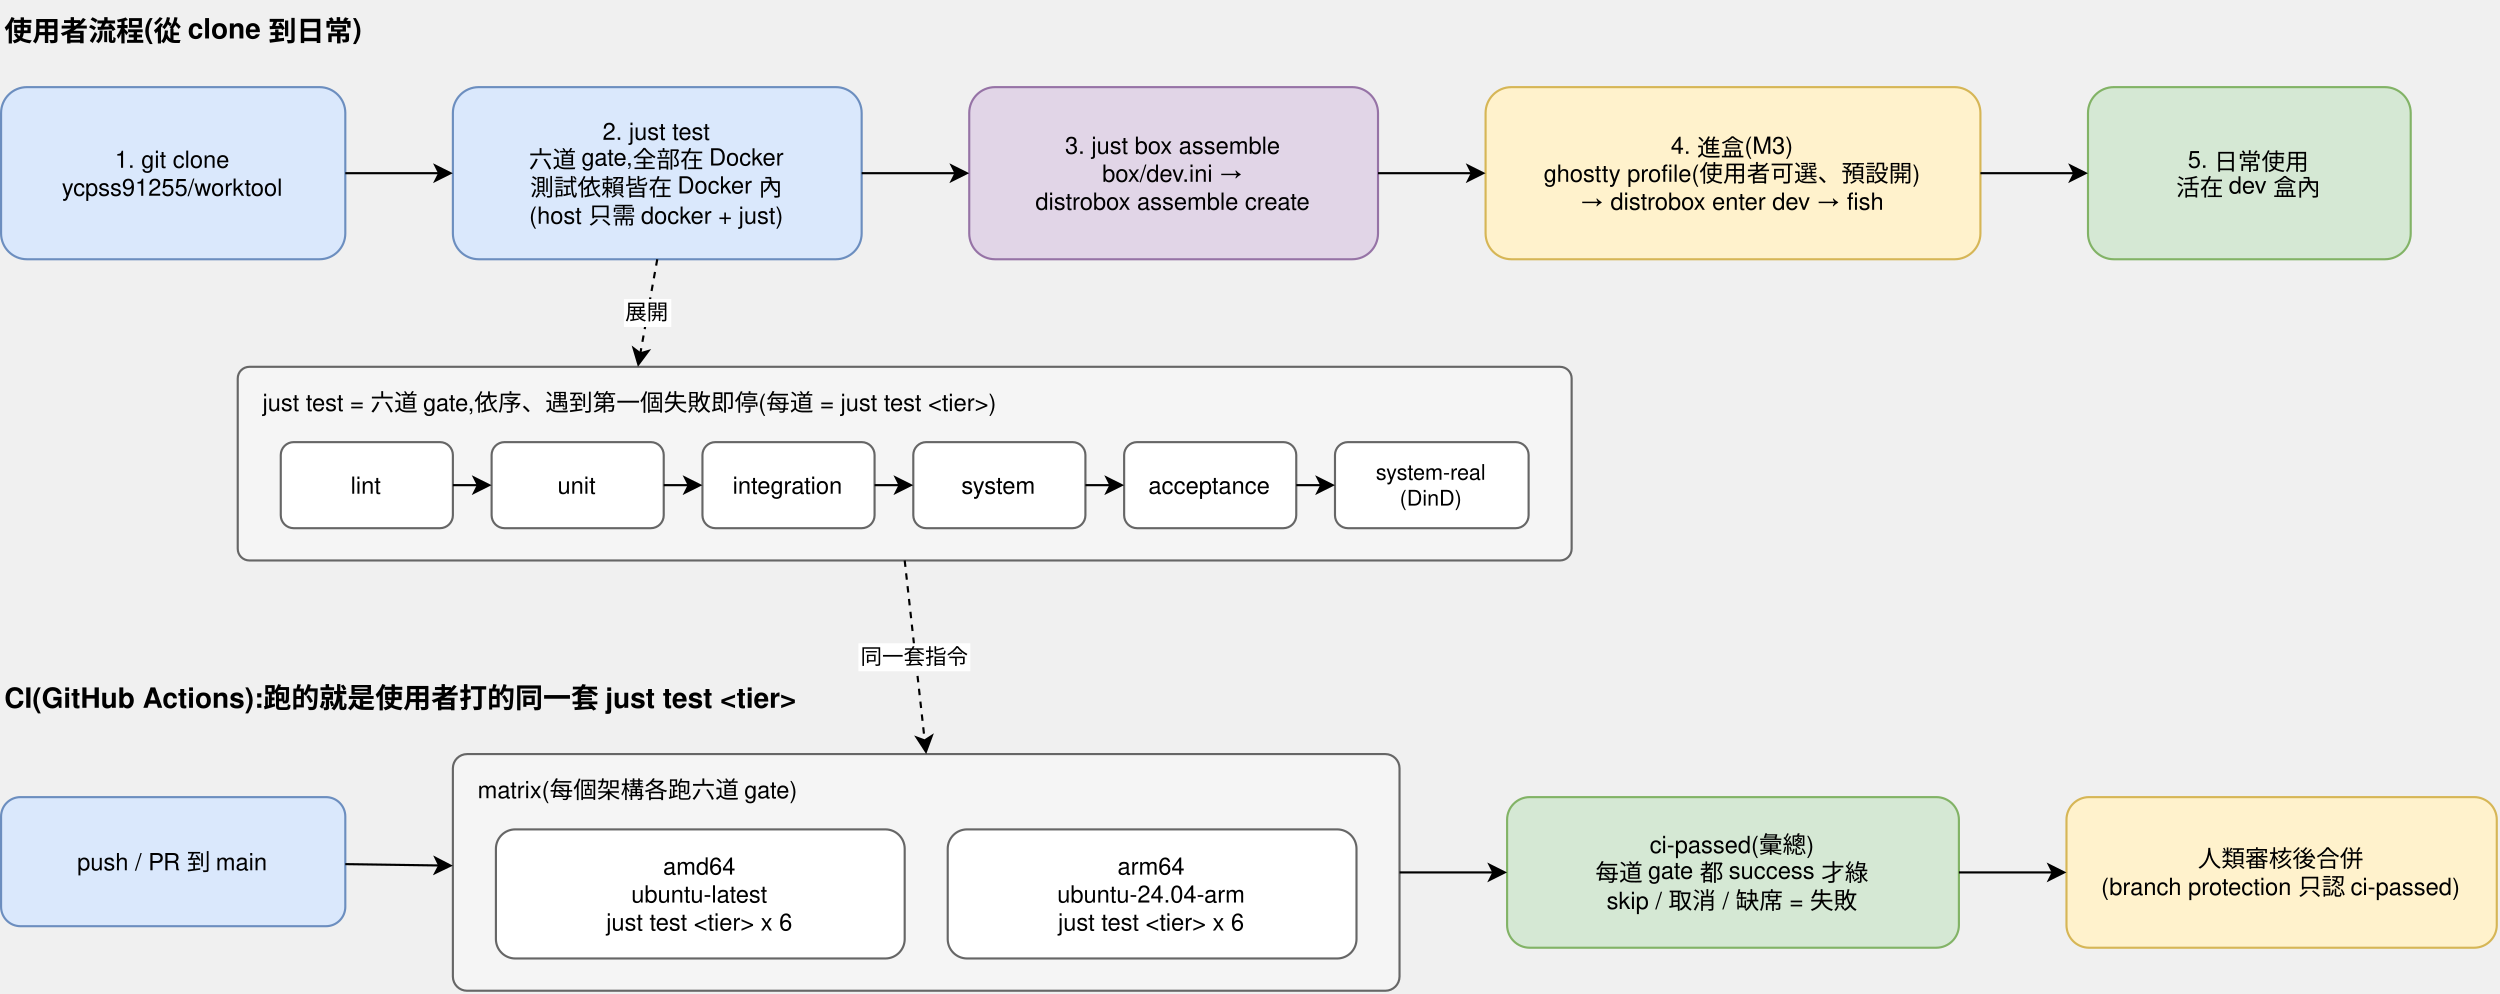
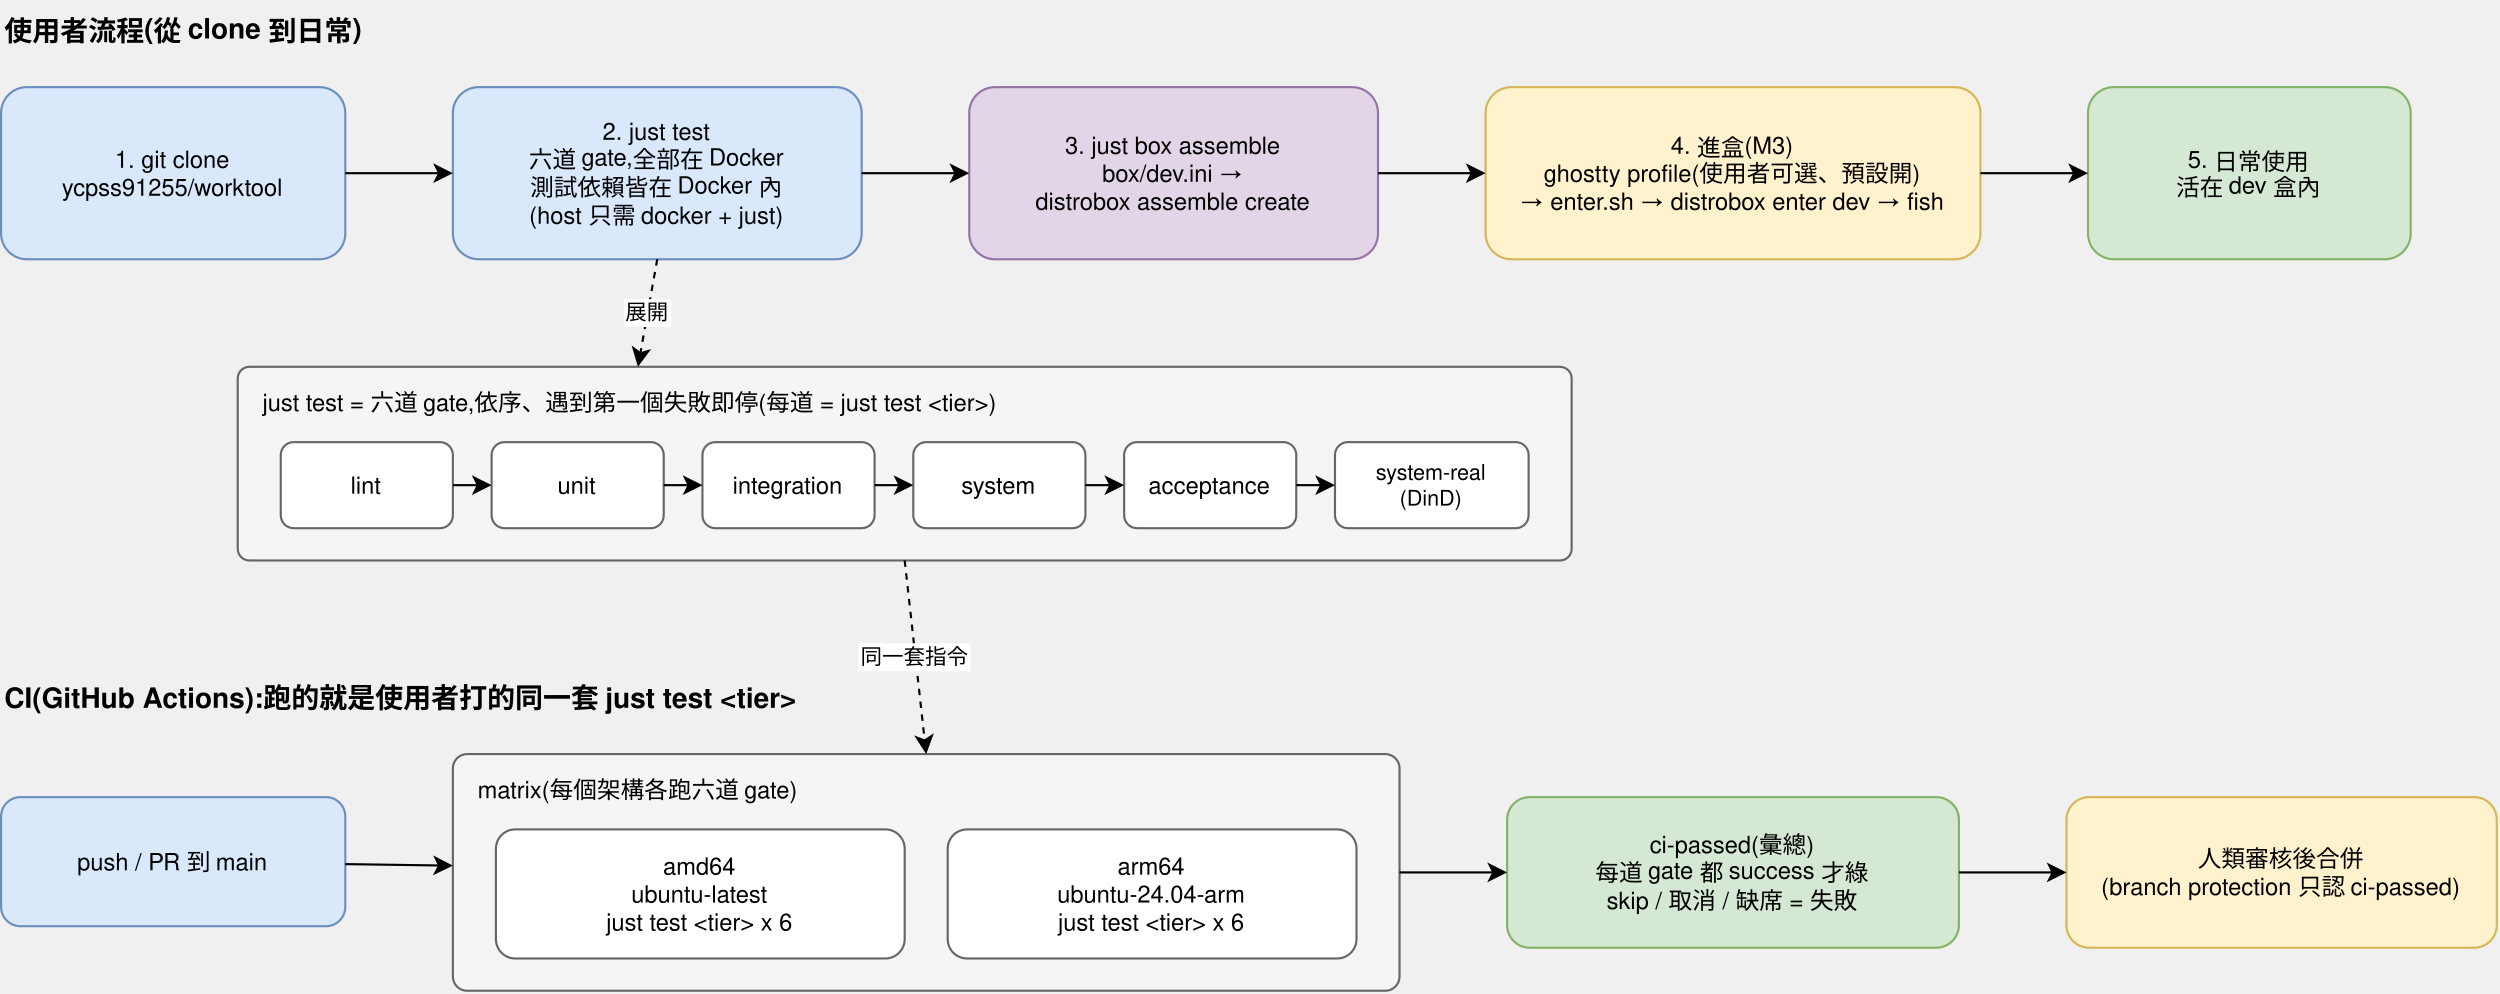
- <svg xmlns="http://www.w3.org/2000/svg" style="background: transparent; background-color: transparent; color-scheme: light dark;" version="1.1" width="1162px" height="462px" viewBox="0 0 1162 462" id="ge-svg-bcFghh0yDj38LgaWuGca" content="&lt;mxfile host=&quot;Electron&quot; agent=&quot;hand-authored&quot;&gt;&#10;  &lt;diagram id=&quot;flow&quot; name=&quot;flow&quot;&gt;&#10;    &lt;mxGraphModel grid=&quot;0&quot; gridSize=&quot;10&quot; guides=&quot;1&quot; tooltips=&quot;1&quot; connect=&quot;1&quot; arrows=&quot;1&quot; fold=&quot;0&quot; page=&quot;0&quot; pageScale=&quot;1&quot; pageWidth=&quot;1169&quot; pageHeight=&quot;827&quot; math=&quot;0&quot; shadow=&quot;0&quot;&gt;&#10;      &lt;root&gt;&#10;        &lt;mxCell id=&quot;0&quot; /&gt;&#10;        &lt;mxCell id=&quot;1&quot; parent=&quot;0&quot; /&gt;&#10;        &lt;mxCell id=&quot;f_title&quot; parent=&quot;1&quot; style=&quot;text;align=left;verticalAlign=top;fontStyle=1;fontSize=13;&quot; value=&quot;使用者流程(從 clone 到日常)&quot; vertex=&quot;1&quot;&gt;&#10;          &lt;mxGeometry height=&quot;20&quot; width=&quot;400&quot; x=&quot;20&quot; y=&quot;20&quot; as=&quot;geometry&quot; /&gt;&#10;        &lt;/mxCell&gt;&#10;        &lt;mxCell id=&quot;f_clone&quot; parent=&quot;1&quot; style=&quot;rounded=1;fillColor=#dae8fc;strokeColor=#6c8ebf;fontSize=11;&quot; value=&quot;1. git clone&amp;#xa;ycpss91255/worktool&quot; vertex=&quot;1&quot;&gt;&#10;          &lt;mxGeometry height=&quot;80&quot; width=&quot;160&quot; x=&quot;20&quot; y=&quot;60&quot; as=&quot;geometry&quot; /&gt;&#10;        &lt;/mxCell&gt;&#10;        &lt;mxCell id=&quot;f_test&quot; parent=&quot;1&quot; style=&quot;rounded=1;fillColor=#dae8fc;strokeColor=#6c8ebf;fontSize=11;&quot; value=&quot;2. just test&amp;#xa;六道 gate,全部在 Docker&amp;#xa;測試依賴皆在 Docker 內&amp;#xa;(host 只需 docker + just)&quot; vertex=&quot;1&quot;&gt;&#10;          &lt;mxGeometry height=&quot;80&quot; width=&quot;190&quot; x=&quot;230&quot; y=&quot;60&quot; as=&quot;geometry&quot; /&gt;&#10;        &lt;/mxCell&gt;&#10;        &lt;mxCell id=&quot;f_assemble&quot; parent=&quot;1&quot; style=&quot;rounded=1;fillColor=#e1d5e7;strokeColor=#9673a6;fontSize=11;&quot; value=&quot;3. just box assemble&amp;#xa;box/dev.ini →&amp;#xa;distrobox assemble create&quot; vertex=&quot;1&quot;&gt;&#10;          &lt;mxGeometry height=&quot;80&quot; width=&quot;190&quot; x=&quot;470&quot; y=&quot;60&quot; as=&quot;geometry&quot; /&gt;&#10;        &lt;/mxCell&gt;&#10;        &lt;mxCell id=&quot;f_enter&quot; parent=&quot;1&quot; style=&quot;rounded=1;fillColor=#fff2cc;strokeColor=#d6b656;fontSize=11;&quot; value=&quot;4. 進盒(M3)&amp;#xa;ghostty profile(使用者可選、預設開)&amp;#xa;→ distrobox enter dev → fish&quot; vertex=&quot;1&quot;&gt;&#10;          &lt;mxGeometry height=&quot;80&quot; width=&quot;230&quot; x=&quot;710&quot; y=&quot;60&quot; as=&quot;geometry&quot; /&gt;&#10;        &lt;/mxCell&gt;&#10;        &lt;mxCell id=&quot;f_daily&quot; parent=&quot;1&quot; style=&quot;rounded=1;fillColor=#d5e8d4;strokeColor=#82b366;fontSize=11;&quot; value=&quot;5. 日常使用&amp;#xa;活在 dev 盒內&quot; vertex=&quot;1&quot;&gt;&#10;          &lt;mxGeometry height=&quot;80&quot; width=&quot;150&quot; x=&quot;990&quot; y=&quot;60&quot; as=&quot;geometry&quot; /&gt;&#10;        &lt;/mxCell&gt;&#10;        &lt;mxCell id=&quot;e_f1&quot; edge=&quot;1&quot; parent=&quot;1&quot; source=&quot;f_clone&quot; style=&quot;endArrow=classic;&quot; target=&quot;f_test&quot;&gt;&#10;          &lt;mxGeometry relative=&quot;1&quot; as=&quot;geometry&quot; /&gt;&#10;        &lt;/mxCell&gt;&#10;        &lt;mxCell id=&quot;e_f2&quot; edge=&quot;1&quot; parent=&quot;1&quot; source=&quot;f_test&quot; style=&quot;endArrow=classic;&quot; target=&quot;f_assemble&quot;&gt;&#10;          &lt;mxGeometry relative=&quot;1&quot; as=&quot;geometry&quot; /&gt;&#10;        &lt;/mxCell&gt;&#10;        &lt;mxCell id=&quot;e_f3&quot; edge=&quot;1&quot; parent=&quot;1&quot; source=&quot;f_assemble&quot; style=&quot;endArrow=classic;&quot; target=&quot;f_enter&quot;&gt;&#10;          &lt;mxGeometry relative=&quot;1&quot; as=&quot;geometry&quot; /&gt;&#10;        &lt;/mxCell&gt;&#10;        &lt;mxCell id=&quot;e_f4&quot; edge=&quot;1&quot; parent=&quot;1&quot; source=&quot;f_enter&quot; style=&quot;endArrow=classic;&quot; target=&quot;f_daily&quot;&gt;&#10;          &lt;mxGeometry relative=&quot;1&quot; as=&quot;geometry&quot; /&gt;&#10;        &lt;/mxCell&gt;&#10;        &lt;mxCell id=&quot;gates&quot; parent=&quot;1&quot; style=&quot;rounded=1;arcSize=6;verticalAlign=top;align=left;spacingLeft=10;spacingTop=4;fillColor=#f5f5f5;strokeColor=#666666;fontSize=11;&quot; value=&quot;just test = 六道 gate,依序、遇到第一個失敗即停(每道 = just test &amp;lt;tier&amp;gt;)&quot; vertex=&quot;1&quot;&gt;&#10;          &lt;mxGeometry height=&quot;90&quot; width=&quot;620&quot; x=&quot;130&quot; y=&quot;190&quot; as=&quot;geometry&quot; /&gt;&#10;        &lt;/mxCell&gt;&#10;        &lt;mxCell id=&quot;g_lint&quot; parent=&quot;1&quot; style=&quot;rounded=1;fillColor=#ffffff;strokeColor=#666666;fontSize=11;&quot; value=&quot;lint&quot; vertex=&quot;1&quot;&gt;&#10;          &lt;mxGeometry height=&quot;40&quot; width=&quot;80&quot; x=&quot;150&quot; y=&quot;225&quot; as=&quot;geometry&quot; /&gt;&#10;        &lt;/mxCell&gt;&#10;        &lt;mxCell id=&quot;g_unit&quot; parent=&quot;1&quot; style=&quot;rounded=1;fillColor=#ffffff;strokeColor=#666666;fontSize=11;&quot; value=&quot;unit&quot; vertex=&quot;1&quot;&gt;&#10;          &lt;mxGeometry height=&quot;40&quot; width=&quot;80&quot; x=&quot;248&quot; y=&quot;225&quot; as=&quot;geometry&quot; /&gt;&#10;        &lt;/mxCell&gt;&#10;        &lt;mxCell id=&quot;g_integration&quot; parent=&quot;1&quot; style=&quot;rounded=1;fillColor=#ffffff;strokeColor=#666666;fontSize=11;&quot; value=&quot;integration&quot; vertex=&quot;1&quot;&gt;&#10;          &lt;mxGeometry height=&quot;40&quot; width=&quot;80&quot; x=&quot;346&quot; y=&quot;225&quot; as=&quot;geometry&quot; /&gt;&#10;        &lt;/mxCell&gt;&#10;        &lt;mxCell id=&quot;g_system&quot; parent=&quot;1&quot; style=&quot;rounded=1;fillColor=#ffffff;strokeColor=#666666;fontSize=11;&quot; value=&quot;system&quot; vertex=&quot;1&quot;&gt;&#10;          &lt;mxGeometry height=&quot;40&quot; width=&quot;80&quot; x=&quot;444&quot; y=&quot;225&quot; as=&quot;geometry&quot; /&gt;&#10;        &lt;/mxCell&gt;&#10;        &lt;mxCell id=&quot;g_acceptance&quot; parent=&quot;1&quot; style=&quot;rounded=1;fillColor=#ffffff;strokeColor=#666666;fontSize=11;&quot; value=&quot;acceptance&quot; vertex=&quot;1&quot;&gt;&#10;          &lt;mxGeometry height=&quot;40&quot; width=&quot;80&quot; x=&quot;542&quot; y=&quot;225&quot; as=&quot;geometry&quot; /&gt;&#10;        &lt;/mxCell&gt;&#10;        &lt;mxCell id=&quot;g_real&quot; parent=&quot;1&quot; style=&quot;rounded=1;fillColor=#ffffff;strokeColor=#666666;fontSize=10;&quot; value=&quot;system-real&amp;#xa;(DinD)&quot; vertex=&quot;1&quot;&gt;&#10;          &lt;mxGeometry height=&quot;40&quot; width=&quot;90&quot; x=&quot;640&quot; y=&quot;225&quot; as=&quot;geometry&quot; /&gt;&#10;        &lt;/mxCell&gt;&#10;        &lt;mxCell id=&quot;e_g1&quot; edge=&quot;1&quot; parent=&quot;1&quot; source=&quot;g_lint&quot; style=&quot;endArrow=classic;&quot; target=&quot;g_unit&quot;&gt;&#10;          &lt;mxGeometry relative=&quot;1&quot; as=&quot;geometry&quot; /&gt;&#10;        &lt;/mxCell&gt;&#10;        &lt;mxCell id=&quot;e_g2&quot; edge=&quot;1&quot; parent=&quot;1&quot; source=&quot;g_unit&quot; style=&quot;endArrow=classic;&quot; target=&quot;g_integration&quot;&gt;&#10;          &lt;mxGeometry relative=&quot;1&quot; as=&quot;geometry&quot; /&gt;&#10;        &lt;/mxCell&gt;&#10;        &lt;mxCell id=&quot;e_g3&quot; edge=&quot;1&quot; parent=&quot;1&quot; source=&quot;g_integration&quot; style=&quot;endArrow=classic;&quot; target=&quot;g_system&quot;&gt;&#10;          &lt;mxGeometry relative=&quot;1&quot; as=&quot;geometry&quot; /&gt;&#10;        &lt;/mxCell&gt;&#10;        &lt;mxCell id=&quot;e_g4&quot; edge=&quot;1&quot; parent=&quot;1&quot; source=&quot;g_system&quot; style=&quot;endArrow=classic;&quot; target=&quot;g_acceptance&quot;&gt;&#10;          &lt;mxGeometry relative=&quot;1&quot; as=&quot;geometry&quot; /&gt;&#10;        &lt;/mxCell&gt;&#10;        &lt;mxCell id=&quot;e_g5&quot; edge=&quot;1&quot; parent=&quot;1&quot; source=&quot;g_acceptance&quot; style=&quot;endArrow=classic;&quot; target=&quot;g_real&quot;&gt;&#10;          &lt;mxGeometry relative=&quot;1&quot; as=&quot;geometry&quot; /&gt;&#10;        &lt;/mxCell&gt;&#10;        &lt;mxCell id=&quot;e_test_gates&quot; edge=&quot;1&quot; parent=&quot;1&quot; source=&quot;f_test&quot; style=&quot;dashed=1;endArrow=classic;fontSize=10;exitX=0.5;exitY=1;exitDx=0;exitDy=0;entryX=0.3;entryY=0;entryDx=0;entryDy=0;&quot; target=&quot;gates&quot; value=&quot;展開&quot;&gt;&#10;          &lt;mxGeometry relative=&quot;1&quot; as=&quot;geometry&quot; /&gt;&#10;        &lt;/mxCell&gt;&#10;        &lt;mxCell id=&quot;ci_title&quot; parent=&quot;1&quot; style=&quot;text;align=left;verticalAlign=top;fontStyle=1;fontSize=13;&quot; value=&quot;CI(GitHub Actions):跑的就是使用者打的同一套 just test &amp;lt;tier&amp;gt;&quot; vertex=&quot;1&quot;&gt;&#10;          &lt;mxGeometry height=&quot;20&quot; width=&quot;600&quot; x=&quot;20&quot; y=&quot;330&quot; as=&quot;geometry&quot; /&gt;&#10;        &lt;/mxCell&gt;&#10;        &lt;mxCell id=&quot;ci_push&quot; parent=&quot;1&quot; style=&quot;rounded=1;fillColor=#dae8fc;strokeColor=#6c8ebf;fontSize=11;&quot; value=&quot;push / PR 到 main&quot; vertex=&quot;1&quot;&gt;&#10;          &lt;mxGeometry height=&quot;60&quot; width=&quot;160&quot; x=&quot;20&quot; y=&quot;390&quot; as=&quot;geometry&quot; /&gt;&#10;        &lt;/mxCell&gt;&#10;        &lt;mxCell id=&quot;ci_matrix&quot; parent=&quot;1&quot; style=&quot;rounded=1;arcSize=6;verticalAlign=top;align=left;spacingLeft=10;spacingTop=4;fillColor=#f5f5f5;strokeColor=#666666;fontSize=11;&quot; value=&quot;matrix(每個架構各跑六道 gate)&quot; vertex=&quot;1&quot;&gt;&#10;          &lt;mxGeometry height=&quot;110&quot; width=&quot;440&quot; x=&quot;230&quot; y=&quot;370&quot; as=&quot;geometry&quot; /&gt;&#10;        &lt;/mxCell&gt;&#10;        &lt;mxCell id=&quot;ci_amd64&quot; parent=&quot;1&quot; style=&quot;rounded=1;fillColor=#ffffff;strokeColor=#666666;fontSize=11;&quot; value=&quot;amd64&amp;#xa;ubuntu-latest&amp;#xa;just test &amp;lt;tier&amp;gt; x 6&quot; vertex=&quot;1&quot;&gt;&#10;          &lt;mxGeometry height=&quot;60&quot; width=&quot;190&quot; x=&quot;250&quot; y=&quot;405&quot; as=&quot;geometry&quot; /&gt;&#10;        &lt;/mxCell&gt;&#10;        &lt;mxCell id=&quot;ci_arm64&quot; parent=&quot;1&quot; style=&quot;rounded=1;fillColor=#ffffff;strokeColor=#666666;fontSize=11;&quot; value=&quot;arm64&amp;#xa;ubuntu-24.04-arm&amp;#xa;just test &amp;lt;tier&amp;gt; x 6&quot; vertex=&quot;1&quot;&gt;&#10;          &lt;mxGeometry height=&quot;60&quot; width=&quot;190&quot; x=&quot;460&quot; y=&quot;405&quot; as=&quot;geometry&quot; /&gt;&#10;        &lt;/mxCell&gt;&#10;        &lt;mxCell id=&quot;ci_passed&quot; parent=&quot;1&quot; style=&quot;rounded=1;fillColor=#d5e8d4;strokeColor=#82b366;fontSize=11;&quot; value=&quot;ci-passed(彙總)&amp;#xa;每道 gate 都 success 才綠&amp;#xa;skip / 取消 / 缺席 = 失敗&quot; vertex=&quot;1&quot;&gt;&#10;          &lt;mxGeometry height=&quot;70&quot; width=&quot;210&quot; x=&quot;720&quot; y=&quot;390&quot; as=&quot;geometry&quot; /&gt;&#10;        &lt;/mxCell&gt;&#10;        &lt;mxCell id=&quot;ci_merge&quot; parent=&quot;1&quot; style=&quot;rounded=1;fillColor=#fff2cc;strokeColor=#d6b656;fontSize=11;&quot; value=&quot;人類審核後合併&amp;#xa;(branch protection 只認 ci-passed)&quot; vertex=&quot;1&quot;&gt;&#10;          &lt;mxGeometry height=&quot;70&quot; width=&quot;200&quot; x=&quot;980&quot; y=&quot;390&quot; as=&quot;geometry&quot; /&gt;&#10;        &lt;/mxCell&gt;&#10;        &lt;mxCell id=&quot;e_c1&quot; edge=&quot;1&quot; parent=&quot;1&quot; source=&quot;ci_push&quot; style=&quot;endArrow=classic;&quot; target=&quot;ci_matrix&quot;&gt;&#10;          &lt;mxGeometry relative=&quot;1&quot; as=&quot;geometry&quot; /&gt;&#10;        &lt;/mxCell&gt;&#10;        &lt;mxCell id=&quot;e_c2&quot; edge=&quot;1&quot; parent=&quot;1&quot; source=&quot;ci_matrix&quot; style=&quot;endArrow=classic;&quot; target=&quot;ci_passed&quot;&gt;&#10;          &lt;mxGeometry relative=&quot;1&quot; as=&quot;geometry&quot; /&gt;&#10;        &lt;/mxCell&gt;&#10;        &lt;mxCell id=&quot;e_c3&quot; edge=&quot;1&quot; parent=&quot;1&quot; source=&quot;ci_passed&quot; style=&quot;endArrow=classic;&quot; target=&quot;ci_merge&quot;&gt;&#10;          &lt;mxGeometry relative=&quot;1&quot; as=&quot;geometry&quot; /&gt;&#10;        &lt;/mxCell&gt;&#10;        &lt;mxCell id=&quot;e_gates_ci&quot; edge=&quot;1&quot; parent=&quot;1&quot; source=&quot;gates&quot; style=&quot;dashed=1;endArrow=classic;fontSize=10;exitX=0.5;exitY=1;exitDx=0;exitDy=0;entryX=0.5;entryY=0;entryDx=0;entryDy=0;&quot; target=&quot;ci_matrix&quot; value=&quot;同一套指令&quot;&gt;&#10;          &lt;mxGeometry relative=&quot;1&quot; as=&quot;geometry&quot; /&gt;&#10;        &lt;/mxCell&gt;&#10;      &lt;/root&gt;&#10;    &lt;/mxGraphModel&gt;&#10;  &lt;/diagram&gt;&#10;&lt;/mxfile&gt;&#10;">
+ <svg xmlns="http://www.w3.org/2000/svg" style="background: transparent; background-color: transparent; color-scheme: light dark;" version="1.1" width="1162px" height="462px" viewBox="0 0 1162 462" id="ge-svg-bcFghh0yDj38LgaWuGca" content="&lt;mxfile host=&quot;Electron&quot; agent=&quot;hand-authored&quot;&gt;&#10;  &lt;diagram id=&quot;flow&quot; name=&quot;flow&quot;&gt;&#10;    &lt;mxGraphModel grid=&quot;0&quot; gridSize=&quot;10&quot; guides=&quot;1&quot; tooltips=&quot;1&quot; connect=&quot;1&quot; arrows=&quot;1&quot; fold=&quot;0&quot; page=&quot;0&quot; pageScale=&quot;1&quot; pageWidth=&quot;1169&quot; pageHeight=&quot;827&quot; math=&quot;0&quot; shadow=&quot;0&quot;&gt;&#10;      &lt;root&gt;&#10;        &lt;mxCell id=&quot;0&quot; /&gt;&#10;        &lt;mxCell id=&quot;1&quot; parent=&quot;0&quot; /&gt;&#10;        &lt;mxCell id=&quot;f_title&quot; parent=&quot;1&quot; style=&quot;text;align=left;verticalAlign=top;fontStyle=1;fontSize=13;&quot; value=&quot;使用者流程(從 clone 到日常)&quot; vertex=&quot;1&quot;&gt;&#10;          &lt;mxGeometry height=&quot;20&quot; width=&quot;400&quot; x=&quot;20&quot; y=&quot;20&quot; as=&quot;geometry&quot; /&gt;&#10;        &lt;/mxCell&gt;&#10;        &lt;mxCell id=&quot;f_clone&quot; parent=&quot;1&quot; style=&quot;rounded=1;fillColor=#dae8fc;strokeColor=#6c8ebf;fontSize=11;&quot; value=&quot;1. git clone&amp;#xa;ycpss91255/worktool&quot; vertex=&quot;1&quot;&gt;&#10;          &lt;mxGeometry height=&quot;80&quot; width=&quot;160&quot; x=&quot;20&quot; y=&quot;60&quot; as=&quot;geometry&quot; /&gt;&#10;        &lt;/mxCell&gt;&#10;        &lt;mxCell id=&quot;f_test&quot; parent=&quot;1&quot; style=&quot;rounded=1;fillColor=#dae8fc;strokeColor=#6c8ebf;fontSize=11;&quot; value=&quot;2. just test&amp;#xa;六道 gate,全部在 Docker&amp;#xa;測試依賴皆在 Docker 內&amp;#xa;(host 只需 docker + just)&quot; vertex=&quot;1&quot;&gt;&#10;          &lt;mxGeometry height=&quot;80&quot; width=&quot;190&quot; x=&quot;230&quot; y=&quot;60&quot; as=&quot;geometry&quot; /&gt;&#10;        &lt;/mxCell&gt;&#10;        &lt;mxCell id=&quot;f_assemble&quot; parent=&quot;1&quot; style=&quot;rounded=1;fillColor=#e1d5e7;strokeColor=#9673a6;fontSize=11;&quot; value=&quot;3. just box assemble&amp;#xa;box/dev.ini →&amp;#xa;distrobox assemble create&quot; vertex=&quot;1&quot;&gt;&#10;          &lt;mxGeometry height=&quot;80&quot; width=&quot;190&quot; x=&quot;470&quot; y=&quot;60&quot; as=&quot;geometry&quot; /&gt;&#10;        &lt;/mxCell&gt;&#10;        &lt;mxCell id=&quot;f_enter&quot; parent=&quot;1&quot; style=&quot;rounded=1;fillColor=#fff2cc;strokeColor=#d6b656;fontSize=11;&quot; value=&quot;4. 進盒(M3)&amp;#xa;ghostty profile(使用者可選、預設開)&amp;#xa;→ enter.sh → distrobox enter dev → fish&quot; vertex=&quot;1&quot;&gt;&#10;          &lt;mxGeometry height=&quot;80&quot; width=&quot;230&quot; x=&quot;710&quot; y=&quot;60&quot; as=&quot;geometry&quot; /&gt;&#10;        &lt;/mxCell&gt;&#10;        &lt;mxCell id=&quot;f_daily&quot; parent=&quot;1&quot; style=&quot;rounded=1;fillColor=#d5e8d4;strokeColor=#82b366;fontSize=11;&quot; value=&quot;5. 日常使用&amp;#xa;活在 dev 盒內&quot; vertex=&quot;1&quot;&gt;&#10;          &lt;mxGeometry height=&quot;80&quot; width=&quot;150&quot; x=&quot;990&quot; y=&quot;60&quot; as=&quot;geometry&quot; /&gt;&#10;        &lt;/mxCell&gt;&#10;        &lt;mxCell id=&quot;e_f1&quot; edge=&quot;1&quot; parent=&quot;1&quot; source=&quot;f_clone&quot; style=&quot;endArrow=classic;&quot; target=&quot;f_test&quot;&gt;&#10;          &lt;mxGeometry relative=&quot;1&quot; as=&quot;geometry&quot; /&gt;&#10;        &lt;/mxCell&gt;&#10;        &lt;mxCell id=&quot;e_f2&quot; edge=&quot;1&quot; parent=&quot;1&quot; source=&quot;f_test&quot; style=&quot;endArrow=classic;&quot; target=&quot;f_assemble&quot;&gt;&#10;          &lt;mxGeometry relative=&quot;1&quot; as=&quot;geometry&quot; /&gt;&#10;        &lt;/mxCell&gt;&#10;        &lt;mxCell id=&quot;e_f3&quot; edge=&quot;1&quot; parent=&quot;1&quot; source=&quot;f_assemble&quot; style=&quot;endArrow=classic;&quot; target=&quot;f_enter&quot;&gt;&#10;          &lt;mxGeometry relative=&quot;1&quot; as=&quot;geometry&quot; /&gt;&#10;        &lt;/mxCell&gt;&#10;        &lt;mxCell id=&quot;e_f4&quot; edge=&quot;1&quot; parent=&quot;1&quot; source=&quot;f_enter&quot; style=&quot;endArrow=classic;&quot; target=&quot;f_daily&quot;&gt;&#10;          &lt;mxGeometry relative=&quot;1&quot; as=&quot;geometry&quot; /&gt;&#10;        &lt;/mxCell&gt;&#10;        &lt;mxCell id=&quot;gates&quot; parent=&quot;1&quot; style=&quot;rounded=1;arcSize=6;verticalAlign=top;align=left;spacingLeft=10;spacingTop=4;fillColor=#f5f5f5;strokeColor=#666666;fontSize=11;&quot; value=&quot;just test = 六道 gate,依序、遇到第一個失敗即停(每道 = just test &amp;lt;tier&amp;gt;)&quot; vertex=&quot;1&quot;&gt;&#10;          &lt;mxGeometry height=&quot;90&quot; width=&quot;620&quot; x=&quot;130&quot; y=&quot;190&quot; as=&quot;geometry&quot; /&gt;&#10;        &lt;/mxCell&gt;&#10;        &lt;mxCell id=&quot;g_lint&quot; parent=&quot;1&quot; style=&quot;rounded=1;fillColor=#ffffff;strokeColor=#666666;fontSize=11;&quot; value=&quot;lint&quot; vertex=&quot;1&quot;&gt;&#10;          &lt;mxGeometry height=&quot;40&quot; width=&quot;80&quot; x=&quot;150&quot; y=&quot;225&quot; as=&quot;geometry&quot; /&gt;&#10;        &lt;/mxCell&gt;&#10;        &lt;mxCell id=&quot;g_unit&quot; parent=&quot;1&quot; style=&quot;rounded=1;fillColor=#ffffff;strokeColor=#666666;fontSize=11;&quot; value=&quot;unit&quot; vertex=&quot;1&quot;&gt;&#10;          &lt;mxGeometry height=&quot;40&quot; width=&quot;80&quot; x=&quot;248&quot; y=&quot;225&quot; as=&quot;geometry&quot; /&gt;&#10;        &lt;/mxCell&gt;&#10;        &lt;mxCell id=&quot;g_integration&quot; parent=&quot;1&quot; style=&quot;rounded=1;fillColor=#ffffff;strokeColor=#666666;fontSize=11;&quot; value=&quot;integration&quot; vertex=&quot;1&quot;&gt;&#10;          &lt;mxGeometry height=&quot;40&quot; width=&quot;80&quot; x=&quot;346&quot; y=&quot;225&quot; as=&quot;geometry&quot; /&gt;&#10;        &lt;/mxCell&gt;&#10;        &lt;mxCell id=&quot;g_system&quot; parent=&quot;1&quot; style=&quot;rounded=1;fillColor=#ffffff;strokeColor=#666666;fontSize=11;&quot; value=&quot;system&quot; vertex=&quot;1&quot;&gt;&#10;          &lt;mxGeometry height=&quot;40&quot; width=&quot;80&quot; x=&quot;444&quot; y=&quot;225&quot; as=&quot;geometry&quot; /&gt;&#10;        &lt;/mxCell&gt;&#10;        &lt;mxCell id=&quot;g_acceptance&quot; parent=&quot;1&quot; style=&quot;rounded=1;fillColor=#ffffff;strokeColor=#666666;fontSize=11;&quot; value=&quot;acceptance&quot; vertex=&quot;1&quot;&gt;&#10;          &lt;mxGeometry height=&quot;40&quot; width=&quot;80&quot; x=&quot;542&quot; y=&quot;225&quot; as=&quot;geometry&quot; /&gt;&#10;        &lt;/mxCell&gt;&#10;        &lt;mxCell id=&quot;g_real&quot; parent=&quot;1&quot; style=&quot;rounded=1;fillColor=#ffffff;strokeColor=#666666;fontSize=10;&quot; value=&quot;system-real&amp;#xa;(DinD)&quot; vertex=&quot;1&quot;&gt;&#10;          &lt;mxGeometry height=&quot;40&quot; width=&quot;90&quot; x=&quot;640&quot; y=&quot;225&quot; as=&quot;geometry&quot; /&gt;&#10;        &lt;/mxCell&gt;&#10;        &lt;mxCell id=&quot;e_g1&quot; edge=&quot;1&quot; parent=&quot;1&quot; source=&quot;g_lint&quot; style=&quot;endArrow=classic;&quot; target=&quot;g_unit&quot;&gt;&#10;          &lt;mxGeometry relative=&quot;1&quot; as=&quot;geometry&quot; /&gt;&#10;        &lt;/mxCell&gt;&#10;        &lt;mxCell id=&quot;e_g2&quot; edge=&quot;1&quot; parent=&quot;1&quot; source=&quot;g_unit&quot; style=&quot;endArrow=classic;&quot; target=&quot;g_integration&quot;&gt;&#10;          &lt;mxGeometry relative=&quot;1&quot; as=&quot;geometry&quot; /&gt;&#10;        &lt;/mxCell&gt;&#10;        &lt;mxCell id=&quot;e_g3&quot; edge=&quot;1&quot; parent=&quot;1&quot; source=&quot;g_integration&quot; style=&quot;endArrow=classic;&quot; target=&quot;g_system&quot;&gt;&#10;          &lt;mxGeometry relative=&quot;1&quot; as=&quot;geometry&quot; /&gt;&#10;        &lt;/mxCell&gt;&#10;        &lt;mxCell id=&quot;e_g4&quot; edge=&quot;1&quot; parent=&quot;1&quot; source=&quot;g_system&quot; style=&quot;endArrow=classic;&quot; target=&quot;g_acceptance&quot;&gt;&#10;          &lt;mxGeometry relative=&quot;1&quot; as=&quot;geometry&quot; /&gt;&#10;        &lt;/mxCell&gt;&#10;        &lt;mxCell id=&quot;e_g5&quot; edge=&quot;1&quot; parent=&quot;1&quot; source=&quot;g_acceptance&quot; style=&quot;endArrow=classic;&quot; target=&quot;g_real&quot;&gt;&#10;          &lt;mxGeometry relative=&quot;1&quot; as=&quot;geometry&quot; /&gt;&#10;        &lt;/mxCell&gt;&#10;        &lt;mxCell id=&quot;e_test_gates&quot; edge=&quot;1&quot; parent=&quot;1&quot; source=&quot;f_test&quot; style=&quot;dashed=1;endArrow=classic;fontSize=10;exitX=0.5;exitY=1;exitDx=0;exitDy=0;entryX=0.3;entryY=0;entryDx=0;entryDy=0;&quot; target=&quot;gates&quot; value=&quot;展開&quot;&gt;&#10;          &lt;mxGeometry relative=&quot;1&quot; as=&quot;geometry&quot; /&gt;&#10;        &lt;/mxCell&gt;&#10;        &lt;mxCell id=&quot;ci_title&quot; parent=&quot;1&quot; style=&quot;text;align=left;verticalAlign=top;fontStyle=1;fontSize=13;&quot; value=&quot;CI(GitHub Actions):跑的就是使用者打的同一套 just test &amp;lt;tier&amp;gt;&quot; vertex=&quot;1&quot;&gt;&#10;          &lt;mxGeometry height=&quot;20&quot; width=&quot;600&quot; x=&quot;20&quot; y=&quot;330&quot; as=&quot;geometry&quot; /&gt;&#10;        &lt;/mxCell&gt;&#10;        &lt;mxCell id=&quot;ci_push&quot; parent=&quot;1&quot; style=&quot;rounded=1;fillColor=#dae8fc;strokeColor=#6c8ebf;fontSize=11;&quot; value=&quot;push / PR 到 main&quot; vertex=&quot;1&quot;&gt;&#10;          &lt;mxGeometry height=&quot;60&quot; width=&quot;160&quot; x=&quot;20&quot; y=&quot;390&quot; as=&quot;geometry&quot; /&gt;&#10;        &lt;/mxCell&gt;&#10;        &lt;mxCell id=&quot;ci_matrix&quot; parent=&quot;1&quot; style=&quot;rounded=1;arcSize=6;verticalAlign=top;align=left;spacingLeft=10;spacingTop=4;fillColor=#f5f5f5;strokeColor=#666666;fontSize=11;&quot; value=&quot;matrix(每個架構各跑六道 gate)&quot; vertex=&quot;1&quot;&gt;&#10;          &lt;mxGeometry height=&quot;110&quot; width=&quot;440&quot; x=&quot;230&quot; y=&quot;370&quot; as=&quot;geometry&quot; /&gt;&#10;        &lt;/mxCell&gt;&#10;        &lt;mxCell id=&quot;ci_amd64&quot; parent=&quot;1&quot; style=&quot;rounded=1;fillColor=#ffffff;strokeColor=#666666;fontSize=11;&quot; value=&quot;amd64&amp;#xa;ubuntu-latest&amp;#xa;just test &amp;lt;tier&amp;gt; x 6&quot; vertex=&quot;1&quot;&gt;&#10;          &lt;mxGeometry height=&quot;60&quot; width=&quot;190&quot; x=&quot;250&quot; y=&quot;405&quot; as=&quot;geometry&quot; /&gt;&#10;        &lt;/mxCell&gt;&#10;        &lt;mxCell id=&quot;ci_arm64&quot; parent=&quot;1&quot; style=&quot;rounded=1;fillColor=#ffffff;strokeColor=#666666;fontSize=11;&quot; value=&quot;arm64&amp;#xa;ubuntu-24.04-arm&amp;#xa;just test &amp;lt;tier&amp;gt; x 6&quot; vertex=&quot;1&quot;&gt;&#10;          &lt;mxGeometry height=&quot;60&quot; width=&quot;190&quot; x=&quot;460&quot; y=&quot;405&quot; as=&quot;geometry&quot; /&gt;&#10;        &lt;/mxCell&gt;&#10;        &lt;mxCell id=&quot;ci_passed&quot; parent=&quot;1&quot; style=&quot;rounded=1;fillColor=#d5e8d4;strokeColor=#82b366;fontSize=11;&quot; value=&quot;ci-passed(彙總)&amp;#xa;每道 gate 都 success 才綠&amp;#xa;skip / 取消 / 缺席 = 失敗&quot; vertex=&quot;1&quot;&gt;&#10;          &lt;mxGeometry height=&quot;70&quot; width=&quot;210&quot; x=&quot;720&quot; y=&quot;390&quot; as=&quot;geometry&quot; /&gt;&#10;        &lt;/mxCell&gt;&#10;        &lt;mxCell id=&quot;ci_merge&quot; parent=&quot;1&quot; style=&quot;rounded=1;fillColor=#fff2cc;strokeColor=#d6b656;fontSize=11;&quot; value=&quot;人類審核後合併&amp;#xa;(branch protection 只認 ci-passed)&quot; vertex=&quot;1&quot;&gt;&#10;          &lt;mxGeometry height=&quot;70&quot; width=&quot;200&quot; x=&quot;980&quot; y=&quot;390&quot; as=&quot;geometry&quot; /&gt;&#10;        &lt;/mxCell&gt;&#10;        &lt;mxCell id=&quot;e_c1&quot; edge=&quot;1&quot; parent=&quot;1&quot; source=&quot;ci_push&quot; style=&quot;endArrow=classic;&quot; target=&quot;ci_matrix&quot;&gt;&#10;          &lt;mxGeometry relative=&quot;1&quot; as=&quot;geometry&quot; /&gt;&#10;        &lt;/mxCell&gt;&#10;        &lt;mxCell id=&quot;e_c2&quot; edge=&quot;1&quot; parent=&quot;1&quot; source=&quot;ci_matrix&quot; style=&quot;endArrow=classic;&quot; target=&quot;ci_passed&quot;&gt;&#10;          &lt;mxGeometry relative=&quot;1&quot; as=&quot;geometry&quot; /&gt;&#10;        &lt;/mxCell&gt;&#10;        &lt;mxCell id=&quot;e_c3&quot; edge=&quot;1&quot; parent=&quot;1&quot; source=&quot;ci_passed&quot; style=&quot;endArrow=classic;&quot; target=&quot;ci_merge&quot;&gt;&#10;          &lt;mxGeometry relative=&quot;1&quot; as=&quot;geometry&quot; /&gt;&#10;        &lt;/mxCell&gt;&#10;        &lt;mxCell id=&quot;e_gates_ci&quot; edge=&quot;1&quot; parent=&quot;1&quot; source=&quot;gates&quot; style=&quot;dashed=1;endArrow=classic;fontSize=10;exitX=0.5;exitY=1;exitDx=0;exitDy=0;entryX=0.5;entryY=0;entryDx=0;entryDy=0;&quot; target=&quot;ci_matrix&quot; value=&quot;同一套指令&quot;&gt;&#10;          &lt;mxGeometry relative=&quot;1&quot; as=&quot;geometry&quot; /&gt;&#10;        &lt;/mxCell&gt;&#10;      &lt;/root&gt;&#10;    &lt;/mxGraphModel&gt;&#10;  &lt;/diagram&gt;&#10;&lt;/mxfile&gt;&#10;">
  <style type="text/css">@supports (color: light-dark(#000, #fff)) { #ge-svg-bcFghh0yDj38LgaWuGca { --ge-adaptive-bg: light-dark(#ffffff, var(--ge-dark-color, #121212)); } }</style>
  <defs />
  <g>
    <g data-cell-id="0">
      <g data-cell-id="1">
        <g data-cell-id="f_title">
          <g>
            <rect x="0" y="0" width="400" height="20" fill="none" stroke="none" pointer-events="all" />
          </g>
          <g>
            <g fill="#000000" font-family="Helvetica" font-weight="bold" text-anchor="start" font-size="13px" style="fill: light-dark(rgb(0, 0, 0), rgb(255, 255, 255));">
              <text x="2" y="19">使用者流程(從 clone 到日常)</text>
            </g>
          </g>
        </g>
        <g data-cell-id="f_clone">
          <g transform="translate(0.5,0.5)">
            <rect x="0" y="40" width="160" height="80" rx="12" ry="12" fill="#dae8fc" stroke="#6c8ebf" pointer-events="all" style="fill: light-dark(rgb(218, 232, 252), rgb(29, 41, 59)); stroke: light-dark(rgb(108, 142, 191), rgb(92, 121, 163));" />
          </g>
          <g>
            <g fill="#000000" font-family="Helvetica" text-anchor="middle" font-size="11px" style="fill: light-dark(rgb(0, 0, 0), rgb(255, 255, 255));">
              <text x="80" y="78">1. git clone</text>
              <text x="80" y="91">ycpss91255/worktool</text>
            </g>
          </g>
        </g>
        <g data-cell-id="f_test">
          <g transform="translate(0.5,0.5)">
            <rect x="210" y="40" width="190" height="80" rx="12" ry="12" fill="#dae8fc" stroke="#6c8ebf" pointer-events="all" style="fill: light-dark(rgb(218, 232, 252), rgb(29, 41, 59)); stroke: light-dark(rgb(108, 142, 191), rgb(92, 121, 163));" />
          </g>
          <g>
            <g fill="#000000" font-family="Helvetica" text-anchor="middle" font-size="11px" style="fill: light-dark(rgb(0, 0, 0), rgb(255, 255, 255));">
              <text x="305" y="65">2. just test</text>
              <text x="305" y="78">六道 gate,全部在 Docker</text>
              <text x="305" y="91">測試依賴皆在 Docker 內</text>
              <text x="305" y="104">(host 只需 docker + just)</text>
            </g>
          </g>
        </g>
        <g data-cell-id="f_assemble">
          <g transform="translate(0.5,0.5)">
            <rect x="450" y="40" width="190" height="80" rx="12" ry="12" fill="#e1d5e7" stroke="#9673a6" pointer-events="all" style="fill: light-dark(rgb(225, 213, 231), rgb(57, 47, 63)); stroke: light-dark(rgb(150, 115, 166), rgb(149, 119, 163));" />
          </g>
          <g>
            <g fill="#000000" font-family="Helvetica" text-anchor="middle" font-size="11px" style="fill: light-dark(rgb(0, 0, 0), rgb(255, 255, 255));">
              <text x="545" y="71.5">3. just box assemble</text>
              <text x="545" y="84.5">box/dev.ini →</text>
              <text x="545" y="97.5">distrobox assemble create</text>
            </g>
          </g>
        </g>
        <g data-cell-id="f_enter">
          <g transform="translate(0.5,0.5)">
            <rect x="690" y="40" width="230" height="80" rx="12" ry="12" fill="#fff2cc" stroke="#d6b656" pointer-events="all" style="fill: light-dark(rgb(255, 242, 204), rgb(40, 29, 0)); stroke: light-dark(rgb(214, 182, 86), rgb(109, 81, 0));" />
          </g>
          <g>
            <g fill="#000000" font-family="Helvetica" text-anchor="middle" font-size="11px" style="fill: light-dark(rgb(0, 0, 0), rgb(255, 255, 255));">
              <text x="805" y="71.5">4. 進盒(M3)</text>
              <text x="805" y="84.5">ghostty profile(使用者可選、預設開)</text>
-               <text x="805" y="97.5">→ distrobox enter dev → fish</text>
+               <text x="805" y="97.5">→ enter.sh → distrobox enter dev → fish</text>
            </g>
          </g>
        </g>
        <g data-cell-id="f_daily">
          <g transform="translate(0.5,0.5)">
            <rect x="970" y="40" width="150" height="80" rx="12" ry="12" fill="#d5e8d4" stroke="#82b366" pointer-events="all" style="fill: light-dark(rgb(213, 232, 212), rgb(31, 47, 30)); stroke: light-dark(rgb(130, 179, 102), rgb(68, 110, 44));" />
          </g>
          <g>
            <g fill="#000000" font-family="Helvetica" text-anchor="middle" font-size="11px" style="fill: light-dark(rgb(0, 0, 0), rgb(255, 255, 255));">
              <text x="1045" y="78">5. 日常使用</text>
              <text x="1045" y="91">活在 dev 盒內</text>
            </g>
          </g>
        </g>
        <g data-cell-id="e_f1">
          <g transform="translate(0.5,0.5)">
            <path d="M 160 80 L 203.63 80" fill="none" stroke="#000000" stroke-miterlimit="10" pointer-events="stroke" style="stroke: light-dark(rgb(0, 0, 0), rgb(255, 255, 255));" />
            <path d="M 208.88 80 L 201.88 83.5 L 203.63 80 L 201.88 76.5 Z" fill="#000000" stroke="#000000" stroke-miterlimit="10" pointer-events="all" style="fill: light-dark(rgb(0, 0, 0), rgb(255, 255, 255)); stroke: light-dark(rgb(0, 0, 0), rgb(255, 255, 255));" />
          </g>
        </g>
        <g data-cell-id="e_f2">
          <g transform="translate(0.5,0.5)">
            <path d="M 400 80 L 443.63 80" fill="none" stroke="#000000" stroke-miterlimit="10" pointer-events="stroke" style="stroke: light-dark(rgb(0, 0, 0), rgb(255, 255, 255));" />
            <path d="M 448.88 80 L 441.88 83.5 L 443.63 80 L 441.88 76.5 Z" fill="#000000" stroke="#000000" stroke-miterlimit="10" pointer-events="all" style="fill: light-dark(rgb(0, 0, 0), rgb(255, 255, 255)); stroke: light-dark(rgb(0, 0, 0), rgb(255, 255, 255));" />
          </g>
        </g>
        <g data-cell-id="e_f3">
          <g transform="translate(0.5,0.5)">
            <path d="M 640 80 L 683.63 80" fill="none" stroke="#000000" stroke-miterlimit="10" pointer-events="stroke" style="stroke: light-dark(rgb(0, 0, 0), rgb(255, 255, 255));" />
            <path d="M 688.88 80 L 681.88 83.5 L 683.63 80 L 681.88 76.5 Z" fill="#000000" stroke="#000000" stroke-miterlimit="10" pointer-events="all" style="fill: light-dark(rgb(0, 0, 0), rgb(255, 255, 255)); stroke: light-dark(rgb(0, 0, 0), rgb(255, 255, 255));" />
          </g>
        </g>
        <g data-cell-id="e_f4">
          <g transform="translate(0.5,0.5)">
            <path d="M 920 80 L 963.63 80" fill="none" stroke="#000000" stroke-miterlimit="10" pointer-events="stroke" style="stroke: light-dark(rgb(0, 0, 0), rgb(255, 255, 255));" />
            <path d="M 968.88 80 L 961.88 83.5 L 963.63 80 L 961.88 76.5 Z" fill="#000000" stroke="#000000" stroke-miterlimit="10" pointer-events="all" style="fill: light-dark(rgb(0, 0, 0), rgb(255, 255, 255)); stroke: light-dark(rgb(0, 0, 0), rgb(255, 255, 255));" />
          </g>
        </g>
        <g data-cell-id="gates">
          <g transform="translate(0.5,0.5)">
            <rect x="110" y="170" width="620" height="90" rx="5.4" ry="5.4" fill="#f5f5f5" stroke="#666666" pointer-events="all" style="fill: light-dark(rgb(245, 245, 245), rgb(26, 26, 26)); stroke: light-dark(rgb(102, 102, 102), rgb(149, 149, 149));" />
          </g>
          <g>
            <g fill="#000000" font-family="Helvetica" text-anchor="start" font-size="11px" style="fill: light-dark(rgb(0, 0, 0), rgb(255, 255, 255));">
              <text x="122" y="191">just test = 六道 gate,依序、遇到第一個失敗即停(每道 = just test &lt;tier&gt;)</text>
            </g>
          </g>
        </g>
        <g data-cell-id="g_lint">
          <g transform="translate(0.5,0.5)">
            <rect x="130" y="205" width="80" height="40" rx="6" ry="6" fill="#ffffff" stroke="#666666" pointer-events="all" style="fill: light-dark(rgb(255, 255, 255), rgb(18, 18, 18)); stroke: light-dark(rgb(102, 102, 102), rgb(149, 149, 149));" />
          </g>
          <g>
            <g fill="#000000" font-family="Helvetica" text-anchor="middle" font-size="11px" style="fill: light-dark(rgb(0, 0, 0), rgb(255, 255, 255));">
              <text x="170" y="229.5">lint</text>
            </g>
          </g>
        </g>
        <g data-cell-id="g_unit">
          <g transform="translate(0.5,0.5)">
            <rect x="228" y="205" width="80" height="40" rx="6" ry="6" fill="#ffffff" stroke="#666666" pointer-events="all" style="fill: light-dark(rgb(255, 255, 255), rgb(18, 18, 18)); stroke: light-dark(rgb(102, 102, 102), rgb(149, 149, 149));" />
          </g>
          <g>
            <g fill="#000000" font-family="Helvetica" text-anchor="middle" font-size="11px" style="fill: light-dark(rgb(0, 0, 0), rgb(255, 255, 255));">
              <text x="268" y="229.5">unit</text>
            </g>
          </g>
        </g>
        <g data-cell-id="g_integration">
          <g transform="translate(0.5,0.5)">
            <rect x="326" y="205" width="80" height="40" rx="6" ry="6" fill="#ffffff" stroke="#666666" pointer-events="all" style="fill: light-dark(rgb(255, 255, 255), rgb(18, 18, 18)); stroke: light-dark(rgb(102, 102, 102), rgb(149, 149, 149));" />
          </g>
          <g>
            <g fill="#000000" font-family="Helvetica" text-anchor="middle" font-size="11px" style="fill: light-dark(rgb(0, 0, 0), rgb(255, 255, 255));">
              <text x="366" y="229.5">integration</text>
            </g>
          </g>
        </g>
        <g data-cell-id="g_system">
          <g transform="translate(0.5,0.5)">
            <rect x="424" y="205" width="80" height="40" rx="6" ry="6" fill="#ffffff" stroke="#666666" pointer-events="all" style="fill: light-dark(rgb(255, 255, 255), rgb(18, 18, 18)); stroke: light-dark(rgb(102, 102, 102), rgb(149, 149, 149));" />
          </g>
          <g>
            <g fill="#000000" font-family="Helvetica" text-anchor="middle" font-size="11px" style="fill: light-dark(rgb(0, 0, 0), rgb(255, 255, 255));">
              <text x="464" y="229.5">system</text>
            </g>
          </g>
        </g>
        <g data-cell-id="g_acceptance">
          <g transform="translate(0.5,0.5)">
            <rect x="522" y="205" width="80" height="40" rx="6" ry="6" fill="#ffffff" stroke="#666666" pointer-events="all" style="fill: light-dark(rgb(255, 255, 255), rgb(18, 18, 18)); stroke: light-dark(rgb(102, 102, 102), rgb(149, 149, 149));" />
          </g>
          <g>
            <g fill="#000000" font-family="Helvetica" text-anchor="middle" font-size="11px" style="fill: light-dark(rgb(0, 0, 0), rgb(255, 255, 255));">
              <text x="562" y="229.5">acceptance</text>
            </g>
          </g>
        </g>
        <g data-cell-id="g_real">
          <g transform="translate(0.5,0.5)">
            <rect x="620" y="205" width="90" height="40" rx="6" ry="6" fill="#ffffff" stroke="#666666" pointer-events="all" style="fill: light-dark(rgb(255, 255, 255), rgb(18, 18, 18)); stroke: light-dark(rgb(102, 102, 102), rgb(149, 149, 149));" />
          </g>
          <g>
            <g fill="#000000" font-family="Helvetica" text-anchor="middle" font-size="10px" style="fill: light-dark(rgb(0, 0, 0), rgb(255, 255, 255));">
              <text x="665" y="223">system-real</text>
              <text x="665" y="235">(DinD)</text>
            </g>
          </g>
        </g>
        <g data-cell-id="e_g1">
          <g transform="translate(0.5,0.5)">
            <path d="M 210 225 L 221.63 225" fill="none" stroke="#000000" stroke-miterlimit="10" pointer-events="stroke" style="stroke: light-dark(rgb(0, 0, 0), rgb(255, 255, 255));" />
            <path d="M 226.88 225 L 219.88 228.5 L 221.63 225 L 219.88 221.5 Z" fill="#000000" stroke="#000000" stroke-miterlimit="10" pointer-events="all" style="fill: light-dark(rgb(0, 0, 0), rgb(255, 255, 255)); stroke: light-dark(rgb(0, 0, 0), rgb(255, 255, 255));" />
          </g>
        </g>
        <g data-cell-id="e_g2">
          <g transform="translate(0.5,0.5)">
            <path d="M 308 225 L 319.63 225" fill="none" stroke="#000000" stroke-miterlimit="10" pointer-events="stroke" style="stroke: light-dark(rgb(0, 0, 0), rgb(255, 255, 255));" />
            <path d="M 324.88 225 L 317.88 228.5 L 319.63 225 L 317.88 221.5 Z" fill="#000000" stroke="#000000" stroke-miterlimit="10" pointer-events="all" style="fill: light-dark(rgb(0, 0, 0), rgb(255, 255, 255)); stroke: light-dark(rgb(0, 0, 0), rgb(255, 255, 255));" />
          </g>
        </g>
        <g data-cell-id="e_g3">
          <g transform="translate(0.5,0.5)">
            <path d="M 406 225 L 417.63 225" fill="none" stroke="#000000" stroke-miterlimit="10" pointer-events="stroke" style="stroke: light-dark(rgb(0, 0, 0), rgb(255, 255, 255));" />
            <path d="M 422.88 225 L 415.88 228.5 L 417.63 225 L 415.88 221.5 Z" fill="#000000" stroke="#000000" stroke-miterlimit="10" pointer-events="all" style="fill: light-dark(rgb(0, 0, 0), rgb(255, 255, 255)); stroke: light-dark(rgb(0, 0, 0), rgb(255, 255, 255));" />
          </g>
        </g>
        <g data-cell-id="e_g4">
          <g transform="translate(0.5,0.5)">
            <path d="M 504 225 L 515.63 225" fill="none" stroke="#000000" stroke-miterlimit="10" pointer-events="stroke" style="stroke: light-dark(rgb(0, 0, 0), rgb(255, 255, 255));" />
            <path d="M 520.88 225 L 513.88 228.5 L 515.63 225 L 513.88 221.5 Z" fill="#000000" stroke="#000000" stroke-miterlimit="10" pointer-events="all" style="fill: light-dark(rgb(0, 0, 0), rgb(255, 255, 255)); stroke: light-dark(rgb(0, 0, 0), rgb(255, 255, 255));" />
          </g>
        </g>
        <g data-cell-id="e_g5">
          <g transform="translate(0.5,0.5)">
            <path d="M 602 225 L 613.63 225" fill="none" stroke="#000000" stroke-miterlimit="10" pointer-events="stroke" style="stroke: light-dark(rgb(0, 0, 0), rgb(255, 255, 255));" />
            <path d="M 618.88 225 L 611.88 228.5 L 613.63 225 L 611.88 221.5 Z" fill="#000000" stroke="#000000" stroke-miterlimit="10" pointer-events="all" style="fill: light-dark(rgb(0, 0, 0), rgb(255, 255, 255)); stroke: light-dark(rgb(0, 0, 0), rgb(255, 255, 255));" />
          </g>
        </g>
        <g data-cell-id="e_test_gates">
          <g transform="translate(0.5,0.5)">
            <path d="M 305 120 L 297.13 163.73" fill="none" stroke="#000000" stroke-miterlimit="10" stroke-dasharray="3 3" pointer-events="stroke" style="stroke: light-dark(rgb(0, 0, 0), rgb(255, 255, 255));" />
            <path d="M 296.2 168.9 L 293.99 161.39 L 297.13 163.73 L 300.88 162.63 Z" fill="#000000" stroke="#000000" stroke-miterlimit="10" pointer-events="all" style="fill: light-dark(rgb(0, 0, 0), rgb(255, 255, 255)); stroke: light-dark(rgb(0, 0, 0), rgb(255, 255, 255));" />
          </g>
          <g>
            <g fill="#000000" font-family="Helvetica" text-anchor="middle" font-size="10px" style="fill: light-dark(rgb(0, 0, 0), rgb(255, 255, 255));">
              <rect fill="#ffffff" stroke="none" x="290" y="139" width="22" height="13" stroke-width="0" style="fill: var(--ge-adaptive-bg, #ffffff);" />
              <text x="300.57" y="148.6">展開</text>
            </g>
          </g>
        </g>
        <g data-cell-id="ci_title">
          <g>
            <rect x="0" y="310" width="600" height="20" fill="none" stroke="none" pointer-events="all" />
          </g>
          <g>
            <g fill="#000000" font-family="Helvetica" font-weight="bold" text-anchor="start" font-size="13px" style="fill: light-dark(rgb(0, 0, 0), rgb(255, 255, 255));">
              <text x="2" y="329">CI(GitHub Actions):跑的就是使用者打的同一套 just test &lt;tier&gt;</text>
            </g>
          </g>
        </g>
        <g data-cell-id="ci_push">
          <g transform="translate(0.5,0.5)">
            <rect x="0" y="370" width="160" height="60" rx="9" ry="9" fill="#dae8fc" stroke="#6c8ebf" pointer-events="all" style="fill: light-dark(rgb(218, 232, 252), rgb(29, 41, 59)); stroke: light-dark(rgb(108, 142, 191), rgb(92, 121, 163));" />
          </g>
          <g>
            <g fill="#000000" font-family="Helvetica" text-anchor="middle" font-size="11px" style="fill: light-dark(rgb(0, 0, 0), rgb(255, 255, 255));">
              <text x="80" y="404.5">push / PR 到 main</text>
            </g>
          </g>
        </g>
        <g data-cell-id="ci_matrix">
          <g transform="translate(0.5,0.5)">
            <rect x="210" y="350" width="440" height="110" rx="6.6" ry="6.6" fill="#f5f5f5" stroke="#666666" pointer-events="all" style="fill: light-dark(rgb(245, 245, 245), rgb(26, 26, 26)); stroke: light-dark(rgb(102, 102, 102), rgb(149, 149, 149));" />
          </g>
          <g>
            <g fill="#000000" font-family="Helvetica" text-anchor="start" font-size="11px" style="fill: light-dark(rgb(0, 0, 0), rgb(255, 255, 255));">
              <text x="222" y="371">matrix(每個架構各跑六道 gate)</text>
            </g>
          </g>
        </g>
        <g data-cell-id="ci_amd64">
          <g transform="translate(0.5,0.5)">
            <rect x="230" y="385" width="190" height="60" rx="9" ry="9" fill="#ffffff" stroke="#666666" pointer-events="all" style="fill: light-dark(rgb(255, 255, 255), rgb(18, 18, 18)); stroke: light-dark(rgb(102, 102, 102), rgb(149, 149, 149));" />
          </g>
          <g>
            <g fill="#000000" font-family="Helvetica" text-anchor="middle" font-size="11px" style="fill: light-dark(rgb(0, 0, 0), rgb(255, 255, 255));">
              <text x="325" y="406.5">amd64</text>
              <text x="325" y="419.5">ubuntu-latest</text>
              <text x="325" y="432.5">just test &lt;tier&gt; x 6</text>
            </g>
          </g>
        </g>
        <g data-cell-id="ci_arm64">
          <g transform="translate(0.5,0.5)">
            <rect x="440" y="385" width="190" height="60" rx="9" ry="9" fill="#ffffff" stroke="#666666" pointer-events="all" style="fill: light-dark(rgb(255, 255, 255), rgb(18, 18, 18)); stroke: light-dark(rgb(102, 102, 102), rgb(149, 149, 149));" />
          </g>
          <g>
            <g fill="#000000" font-family="Helvetica" text-anchor="middle" font-size="11px" style="fill: light-dark(rgb(0, 0, 0), rgb(255, 255, 255));">
              <text x="535" y="406.5">arm64</text>
              <text x="535" y="419.5">ubuntu-24.04-arm</text>
              <text x="535" y="432.5">just test &lt;tier&gt; x 6</text>
            </g>
          </g>
        </g>
        <g data-cell-id="ci_passed">
          <g transform="translate(0.5,0.5)">
            <rect x="700" y="370" width="210" height="70" rx="10.5" ry="10.5" fill="#d5e8d4" stroke="#82b366" pointer-events="all" style="fill: light-dark(rgb(213, 232, 212), rgb(31, 47, 30)); stroke: light-dark(rgb(130, 179, 102), rgb(68, 110, 44));" />
          </g>
          <g>
            <g fill="#000000" font-family="Helvetica" text-anchor="middle" font-size="11px" style="fill: light-dark(rgb(0, 0, 0), rgb(255, 255, 255));">
              <text x="805" y="396.5">ci-passed(彙總)</text>
              <text x="805" y="409.5">每道 gate 都 success 才綠</text>
              <text x="805" y="422.5">skip / 取消 / 缺席 = 失敗</text>
            </g>
          </g>
        </g>
        <g data-cell-id="ci_merge">
          <g transform="translate(0.5,0.5)">
            <rect x="960" y="370" width="200" height="70" rx="10.5" ry="10.5" fill="#fff2cc" stroke="#d6b656" pointer-events="all" style="fill: light-dark(rgb(255, 242, 204), rgb(40, 29, 0)); stroke: light-dark(rgb(214, 182, 86), rgb(109, 81, 0));" />
          </g>
          <g>
            <g fill="#000000" font-family="Helvetica" text-anchor="middle" font-size="11px" style="fill: light-dark(rgb(0, 0, 0), rgb(255, 255, 255));">
              <text x="1060" y="403">人類審核後合併</text>
              <text x="1060" y="416">(branch protection 只認 ci-passed)</text>
            </g>
          </g>
        </g>
        <g data-cell-id="e_c1">
          <g transform="translate(0.5,0.5)">
            <path d="M 160 401.14 L 203.63 401.77" fill="none" stroke="#000000" stroke-miterlimit="10" pointer-events="stroke" style="stroke: light-dark(rgb(0, 0, 0), rgb(255, 255, 255));" />
            <path d="M 208.88 401.84 L 201.83 405.24 L 203.63 401.77 L 201.93 398.24 Z" fill="#000000" stroke="#000000" stroke-miterlimit="10" pointer-events="all" style="fill: light-dark(rgb(0, 0, 0), rgb(255, 255, 255)); stroke: light-dark(rgb(0, 0, 0), rgb(255, 255, 255));" />
          </g>
        </g>
        <g data-cell-id="e_c2">
          <g transform="translate(0.5,0.5)">
            <path d="M 650 405 L 693.63 405" fill="none" stroke="#000000" stroke-miterlimit="10" pointer-events="stroke" style="stroke: light-dark(rgb(0, 0, 0), rgb(255, 255, 255));" />
            <path d="M 698.88 405 L 691.88 408.5 L 693.63 405 L 691.88 401.5 Z" fill="#000000" stroke="#000000" stroke-miterlimit="10" pointer-events="all" style="fill: light-dark(rgb(0, 0, 0), rgb(255, 255, 255)); stroke: light-dark(rgb(0, 0, 0), rgb(255, 255, 255));" />
          </g>
        </g>
        <g data-cell-id="e_c3">
          <g transform="translate(0.5,0.5)">
            <path d="M 910 405 L 953.63 405" fill="none" stroke="#000000" stroke-miterlimit="10" pointer-events="stroke" style="stroke: light-dark(rgb(0, 0, 0), rgb(255, 255, 255));" />
            <path d="M 958.88 405 L 951.88 408.5 L 953.63 405 L 951.88 401.5 Z" fill="#000000" stroke="#000000" stroke-miterlimit="10" pointer-events="all" style="fill: light-dark(rgb(0, 0, 0), rgb(255, 255, 255)); stroke: light-dark(rgb(0, 0, 0), rgb(255, 255, 255));" />
          </g>
        </g>
        <g data-cell-id="e_gates_ci">
          <g transform="translate(0.5,0.5)">
            <path d="M 420 260 L 429.3 343.67" fill="none" stroke="#000000" stroke-miterlimit="10" stroke-dasharray="3 3" pointer-events="stroke" style="stroke: light-dark(rgb(0, 0, 0), rgb(255, 255, 255));" />
            <path d="M 429.88 348.89 L 425.62 342.32 L 429.3 343.67 L 432.58 341.55 Z" fill="#000000" stroke="#000000" stroke-miterlimit="10" pointer-events="all" style="fill: light-dark(rgb(0, 0, 0), rgb(255, 255, 255)); stroke: light-dark(rgb(0, 0, 0), rgb(255, 255, 255));" />
          </g>
          <g>
            <g fill="#000000" font-family="Helvetica" text-anchor="middle" font-size="10px" style="fill: light-dark(rgb(0, 0, 0), rgb(255, 255, 255));">
              <rect fill="#ffffff" stroke="none" x="399" y="299" width="52" height="13" stroke-width="0" style="fill: var(--ge-adaptive-bg, #ffffff);" />
              <text x="424.97" y="308.72">同一套指令</text>
            </g>
          </g>
        </g>
      </g>
    </g>
  </g>
</svg>
